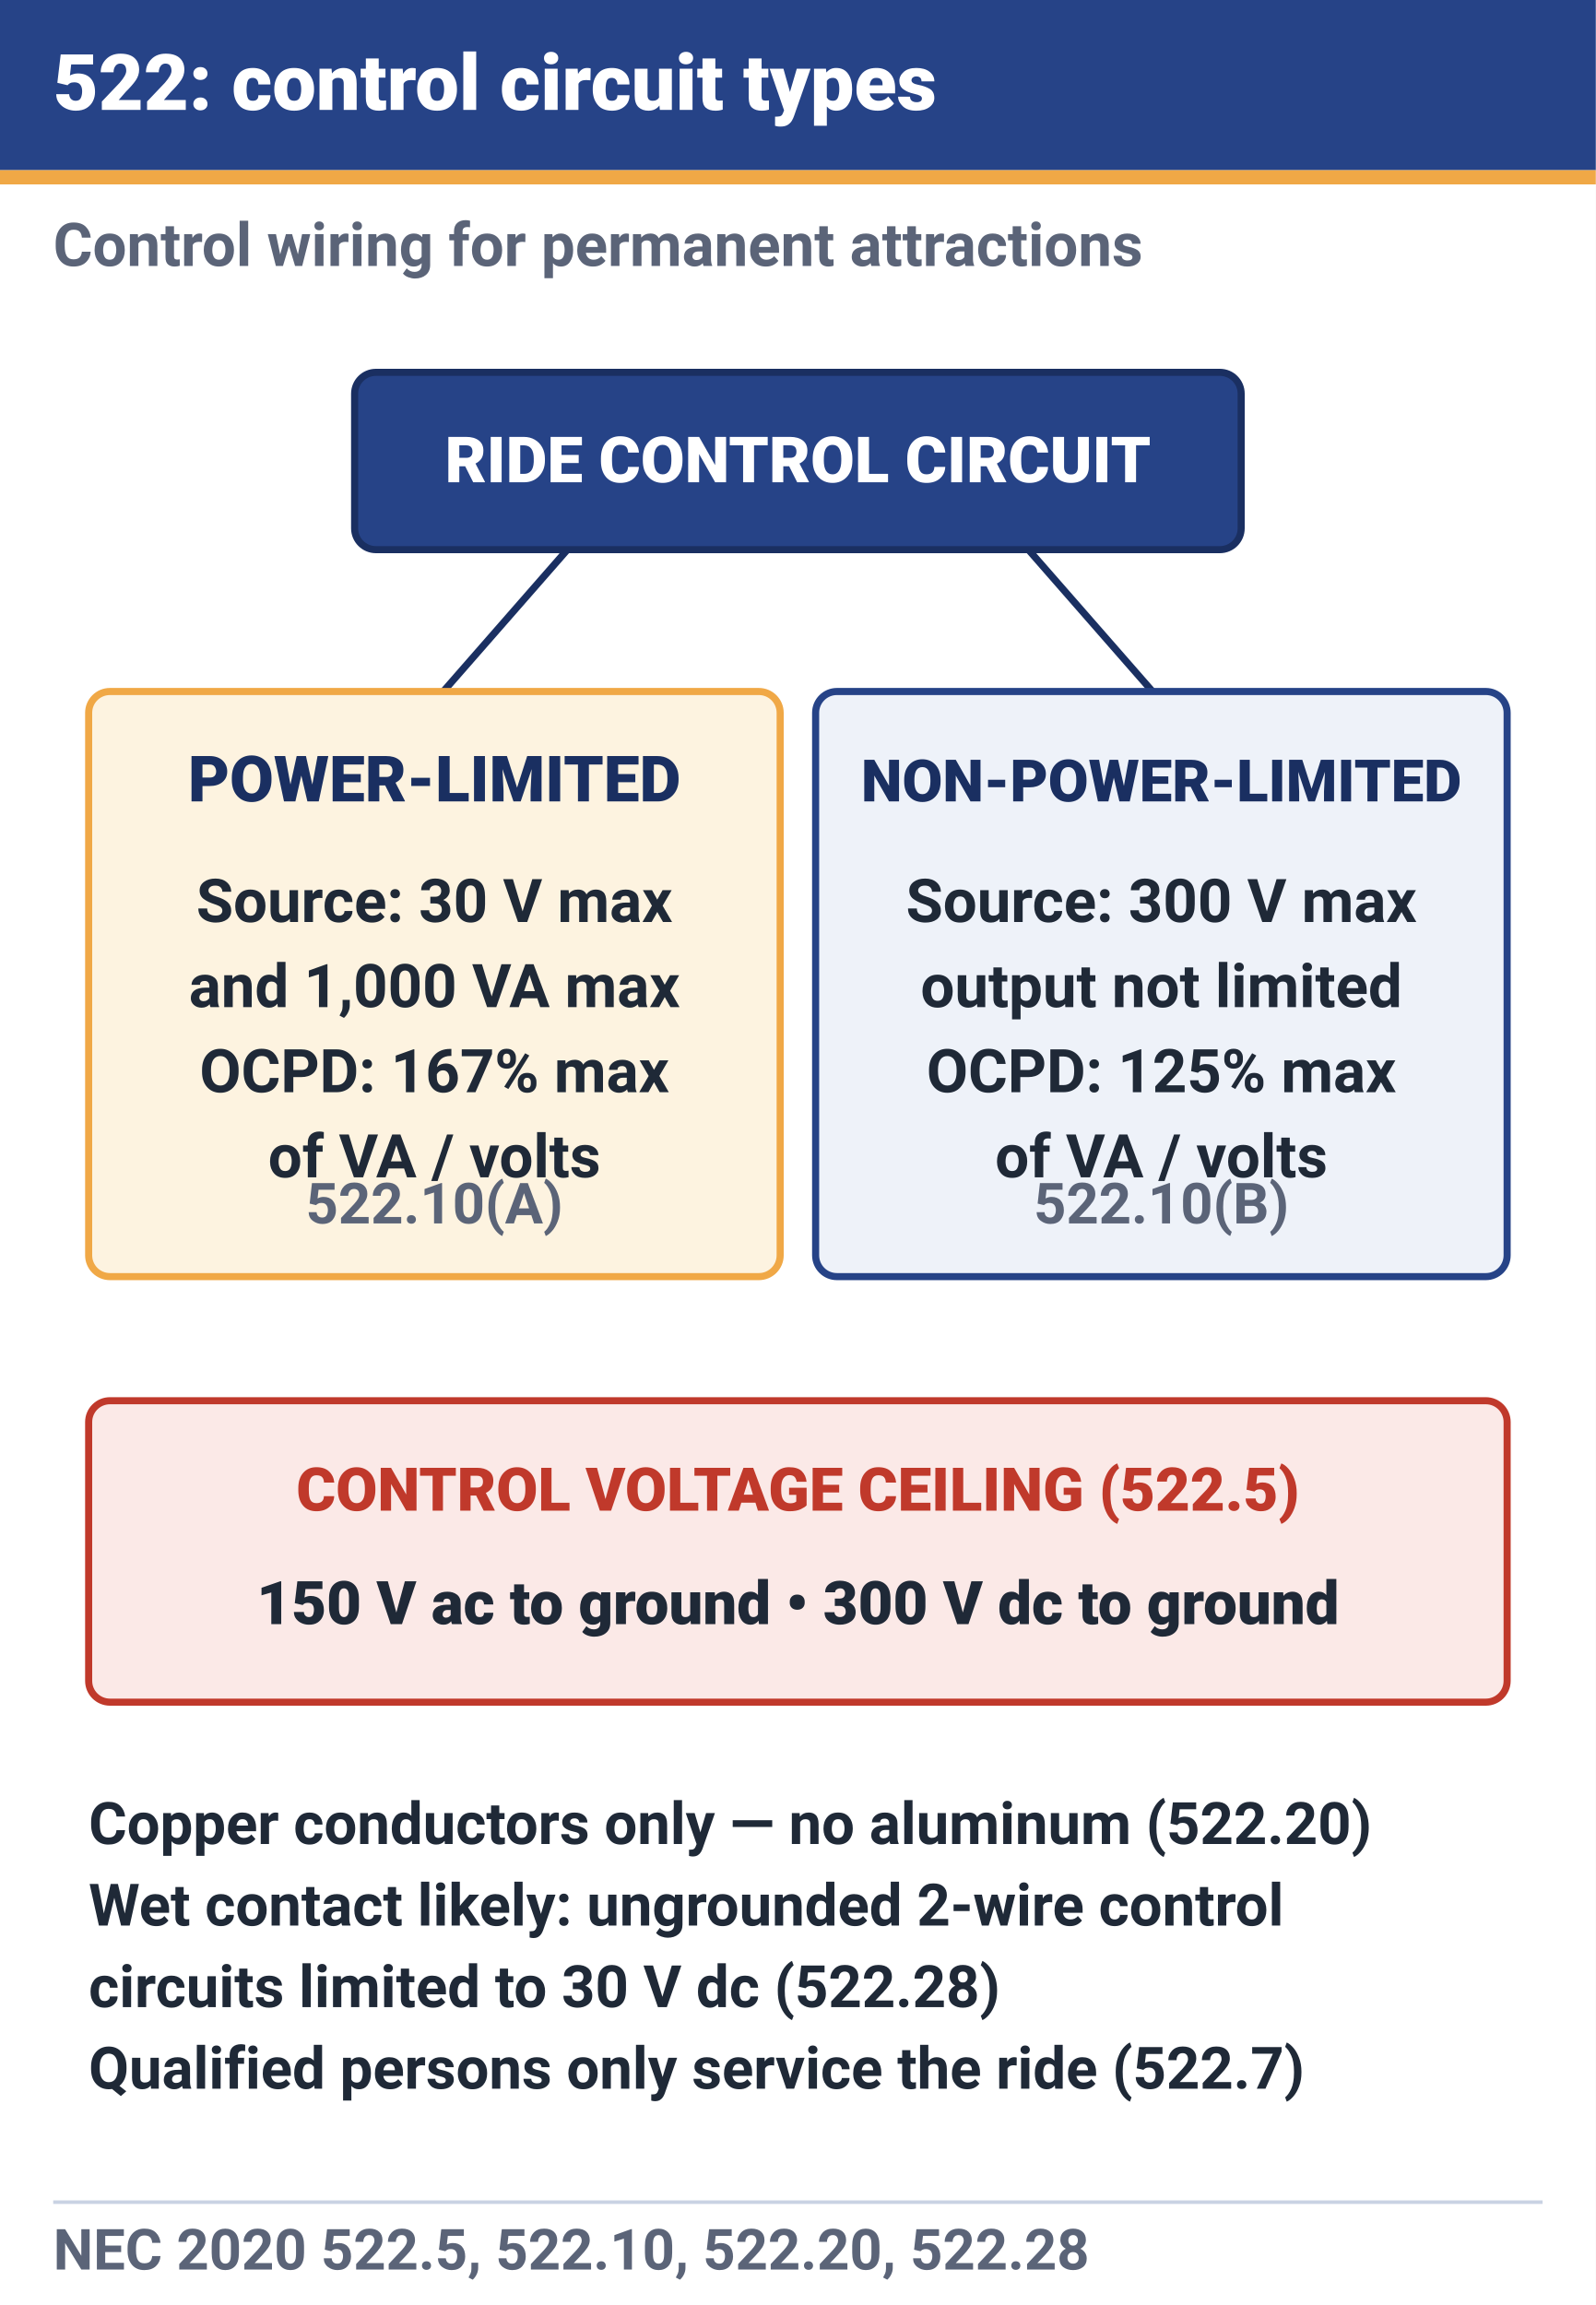
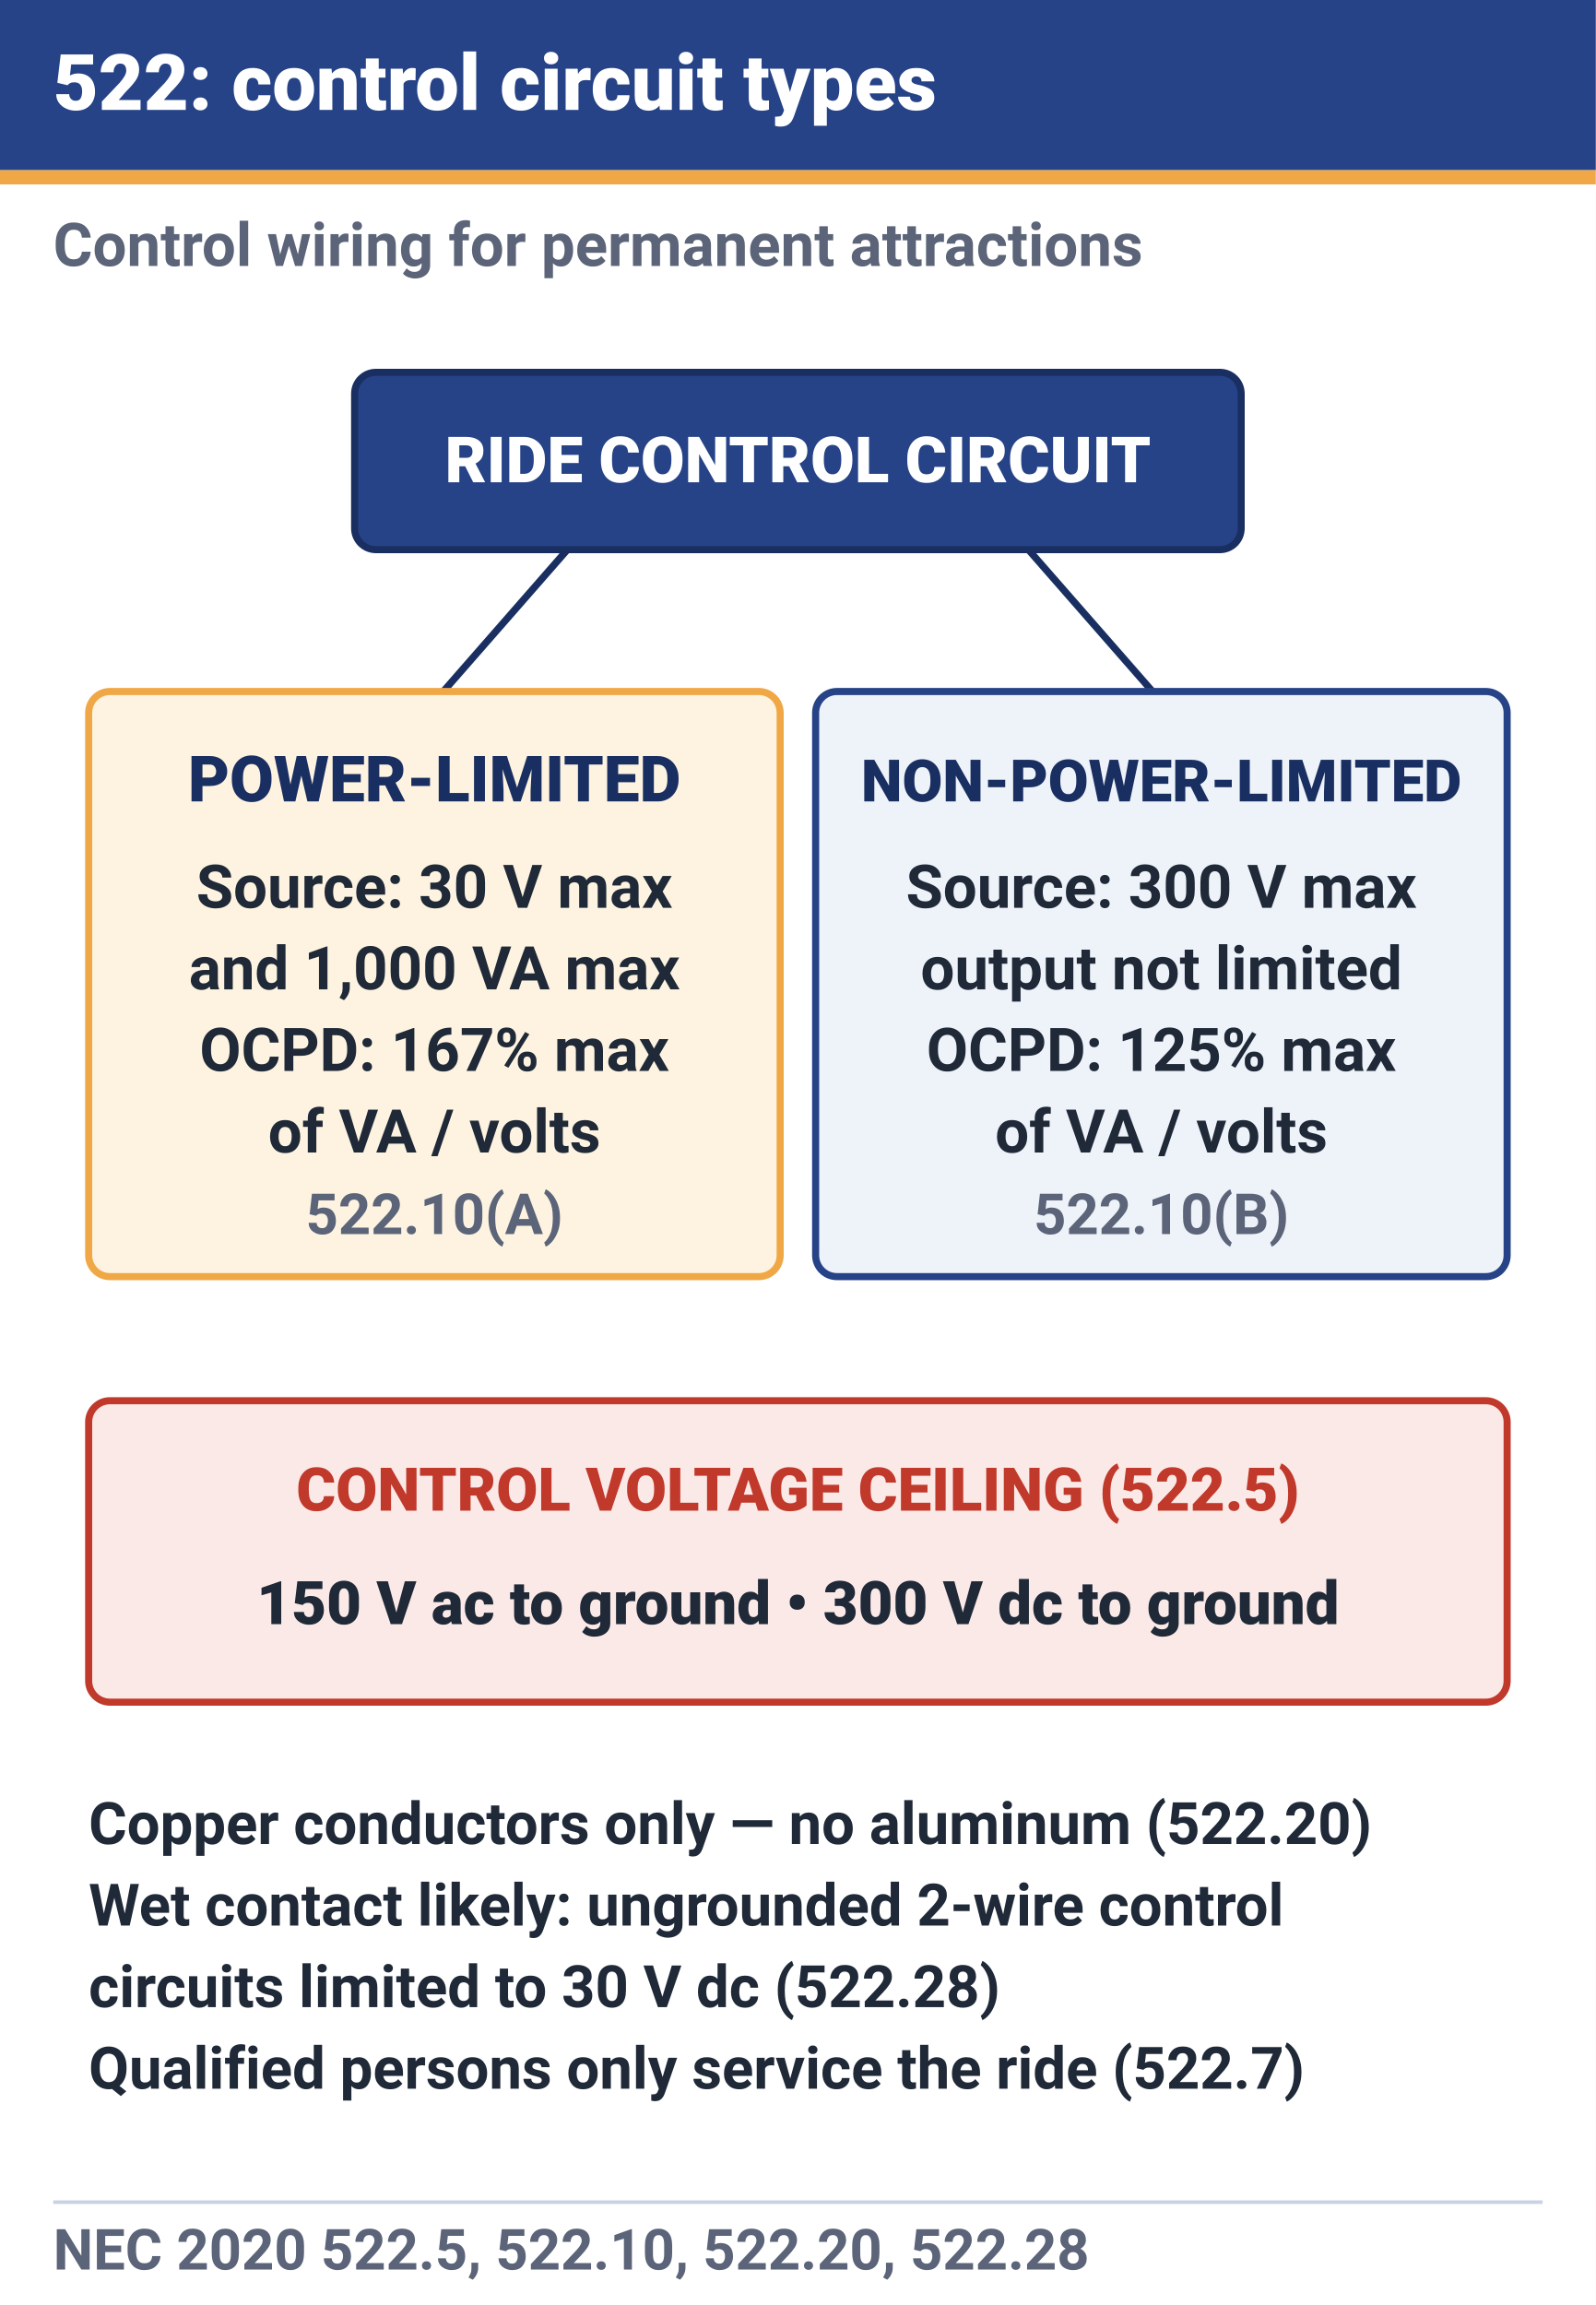
<svg xmlns="http://www.w3.org/2000/svg" viewBox="0 0 900 1300" width="900" height="1300" role="img" aria-labelledby="t d" font-family="-apple-system, 'SF Pro Text', 'Segoe UI', Roboto, Inter, Arial, sans-serif">
  <defs>
    <marker id="ah" viewBox="0 0 12 12" refX="11" refY="6" markerWidth="5" markerHeight="5" orient="auto">
      <path d="M0,0 L12,6 L0,12 z" fill="#1a2f61" />
    </marker>
    <marker id="ahs" viewBox="0 0 12 12" refX="1" refY="6" markerWidth="5" markerHeight="5" orient="auto">
      <path d="M12,0 L0,6 L12,12 z" fill="#1a2f61" />
    </marker>
    <pattern id="hatch" width="18" height="18" patternUnits="userSpaceOnUse" patternTransform="rotate(45)">
      <rect width="18" height="18" fill="#eef2f9" />
      <line x1="0" y1="0" x2="0" y2="18" stroke="#264387" stroke-width="4" />
    </pattern>
    <pattern id="hatchred" width="18" height="18" patternUnits="userSpaceOnUse" patternTransform="rotate(45)">
      <rect width="18" height="18" fill="#fbe9e7" />
      <line x1="0" y1="0" x2="0" y2="18" stroke="#c0392b" stroke-width="3" />
    </pattern>
    <pattern id="earth" width="24" height="24" patternUnits="userSpaceOnUse">
      <rect width="24" height="24" fill="#fdf3e0" />
      <circle cx="6" cy="6" r="2.5" fill="#5b6478" />
      <circle cx="18" cy="16" r="2" fill="#5b6478" />
    </pattern>
  </defs>
  <rect x="0" y="0" width="900" height="1300" fill="#ffffff" />
  <rect x="0" y="0" width="900" height="96" fill="#264387" />
  <rect x="0" y="96" width="900" height="8" fill="#F0A846" />
  <text x="30" y="62" font-size="44" font-weight="800" fill="#ffffff" text-anchor="start">522: control circuit types</text>
  <text x="30" y="150" font-size="34" font-weight="600" fill="#5b6478" text-anchor="start">Control wiring for permanent attractions</text>
  <line x1="30" y1="1242" x2="870" y2="1242" stroke="#c9d2e3" stroke-width="2" />
  <text x="30" y="1280" font-size="32" font-weight="600" fill="#5b6478" text-anchor="start">NEC 2020 522.5, 522.10, 522.20, 522.28</text>
  <rect x="200" y="210" width="500" height="100" rx="12" fill="#264387" stroke="#1a2f61" stroke-width="4" />
  <text x="450" y="272" font-size="36" font-weight="800" fill="#ffffff" text-anchor="middle">RIDE CONTROL CIRCUIT</text>
  <line x1="320" y1="310" x2="250" y2="390" stroke="#1a2f61" stroke-width="4" />
  <line x1="580" y1="310" x2="650" y2="390" stroke="#1a2f61" stroke-width="4" />
  <rect x="50" y="390" width="390" height="330" rx="12" fill="#fdf3e0" stroke="#F0A846" stroke-width="4" />
  <text x="245" y="452" font-size="36" font-weight="800" fill="#1a2f61" text-anchor="middle">POWER-LIMITED</text>
-   <text x="245" y="520" font-size="34" font-weight="700" fill="#1f2937" text-anchor="middle">Source: 30 V max</text>
-   <text x="245" y="568" font-size="34" font-weight="700" fill="#1f2937" text-anchor="middle">and 1,000 VA max</text>
-   <text x="245" y="616" font-size="34" font-weight="700" fill="#1f2937" text-anchor="middle">OCPD: 167% max</text>
-   <text x="245" y="664" font-size="34" font-weight="700" fill="#1f2937" text-anchor="middle">of VA / volts</text>
-   <text x="245" y="690" font-size="32" font-weight="700" fill="#5b6478" text-anchor="middle">522.10(A)</text>
+   <text x="245" y="512" font-size="34" font-weight="700" fill="#1f2937" text-anchor="middle">Source: 30 V max</text>
+   <text x="245" y="558" font-size="34" font-weight="700" fill="#1f2937" text-anchor="middle">and 1,000 VA max</text>
+   <text x="245" y="604" font-size="34" font-weight="700" fill="#1f2937" text-anchor="middle">OCPD: 167% max</text>
+   <text x="245" y="650" font-size="34" font-weight="700" fill="#1f2937" text-anchor="middle">of VA / volts</text>
+   <text x="245" y="696" font-size="32" font-weight="700" fill="#5b6478" text-anchor="middle">522.10(A)</text>
  <rect x="460" y="390" width="390" height="330" rx="12" fill="#eef2f9" stroke="#264387" stroke-width="4" />
  <text x="655" y="452" font-size="33" font-weight="800" fill="#1a2f61" text-anchor="middle">NON-POWER-LIMITED</text>
-   <text x="655" y="520" font-size="34" font-weight="700" fill="#1f2937" text-anchor="middle">Source: 300 V max</text>
-   <text x="655" y="568" font-size="34" font-weight="700" fill="#1f2937" text-anchor="middle">output not limited</text>
-   <text x="655" y="616" font-size="34" font-weight="700" fill="#1f2937" text-anchor="middle">OCPD: 125% max</text>
-   <text x="655" y="664" font-size="34" font-weight="700" fill="#1f2937" text-anchor="middle">of VA / volts</text>
-   <text x="655" y="690" font-size="32" font-weight="700" fill="#5b6478" text-anchor="middle">522.10(B)</text>
+   <text x="655" y="512" font-size="34" font-weight="700" fill="#1f2937" text-anchor="middle">Source: 300 V max</text>
+   <text x="655" y="558" font-size="34" font-weight="700" fill="#1f2937" text-anchor="middle">output not limited</text>
+   <text x="655" y="604" font-size="34" font-weight="700" fill="#1f2937" text-anchor="middle">OCPD: 125% max</text>
+   <text x="655" y="650" font-size="34" font-weight="700" fill="#1f2937" text-anchor="middle">of VA / volts</text>
+   <text x="655" y="696" font-size="32" font-weight="700" fill="#5b6478" text-anchor="middle">522.10(B)</text>
  <rect x="50" y="790" width="800" height="170" rx="12" fill="#fbe9e7" stroke="#c0392b" stroke-width="4" />
  <text x="450" y="852" font-size="34" font-weight="800" fill="#c0392b" text-anchor="middle">CONTROL VOLTAGE CEILING (522.5)</text>
  <text x="450" y="916" font-size="34" font-weight="800" fill="#1f2937" text-anchor="middle">150 V ac to ground  •  300 V dc to ground</text>
  <text x="50" y="1040" font-size="33" font-weight="700" fill="#1f2937" text-anchor="start">Copper conductors only — no aluminum (522.20)</text>
  <text x="50" y="1086" font-size="33" font-weight="700" fill="#1f2937" text-anchor="start">Wet contact likely: ungrounded 2-wire control</text>
  <text x="50" y="1132" font-size="33" font-weight="700" fill="#1f2937" text-anchor="start">circuits limited to 30 V dc (522.28)</text>
  <text x="50" y="1178" font-size="33" font-weight="700" fill="#1f2937" text-anchor="start">Qualified persons only service the ride (522.7)</text>
</svg>
